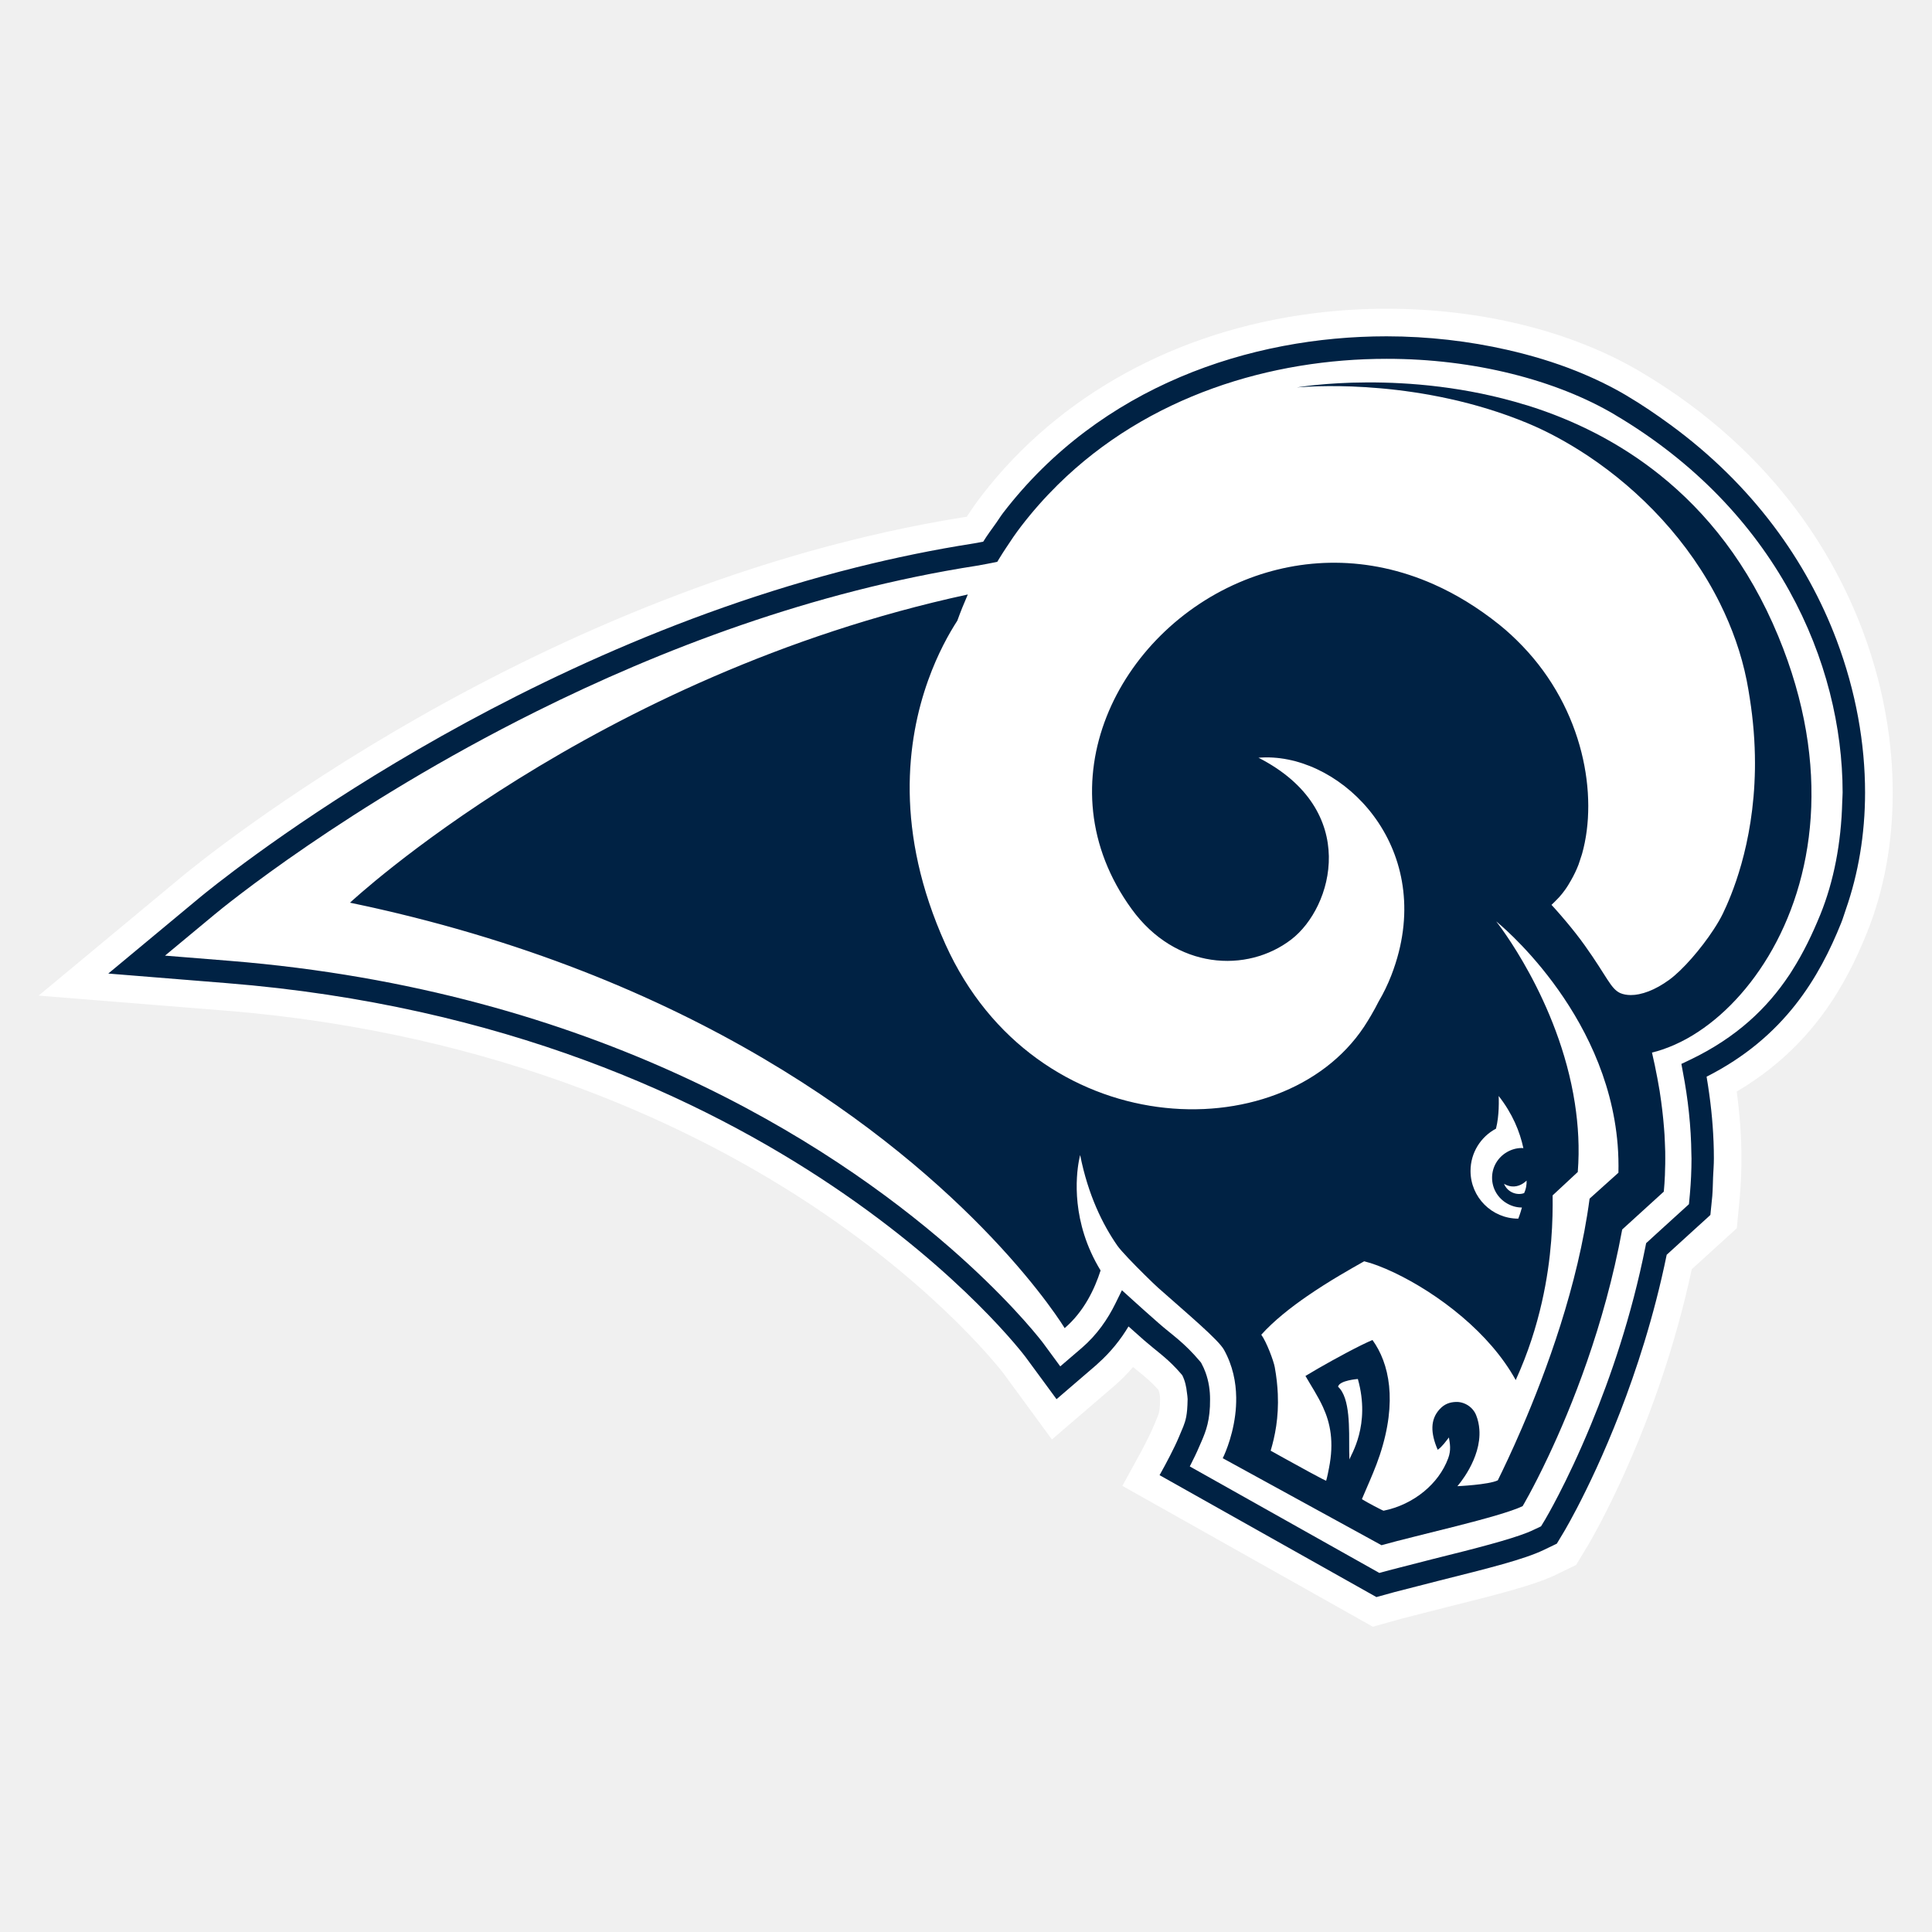
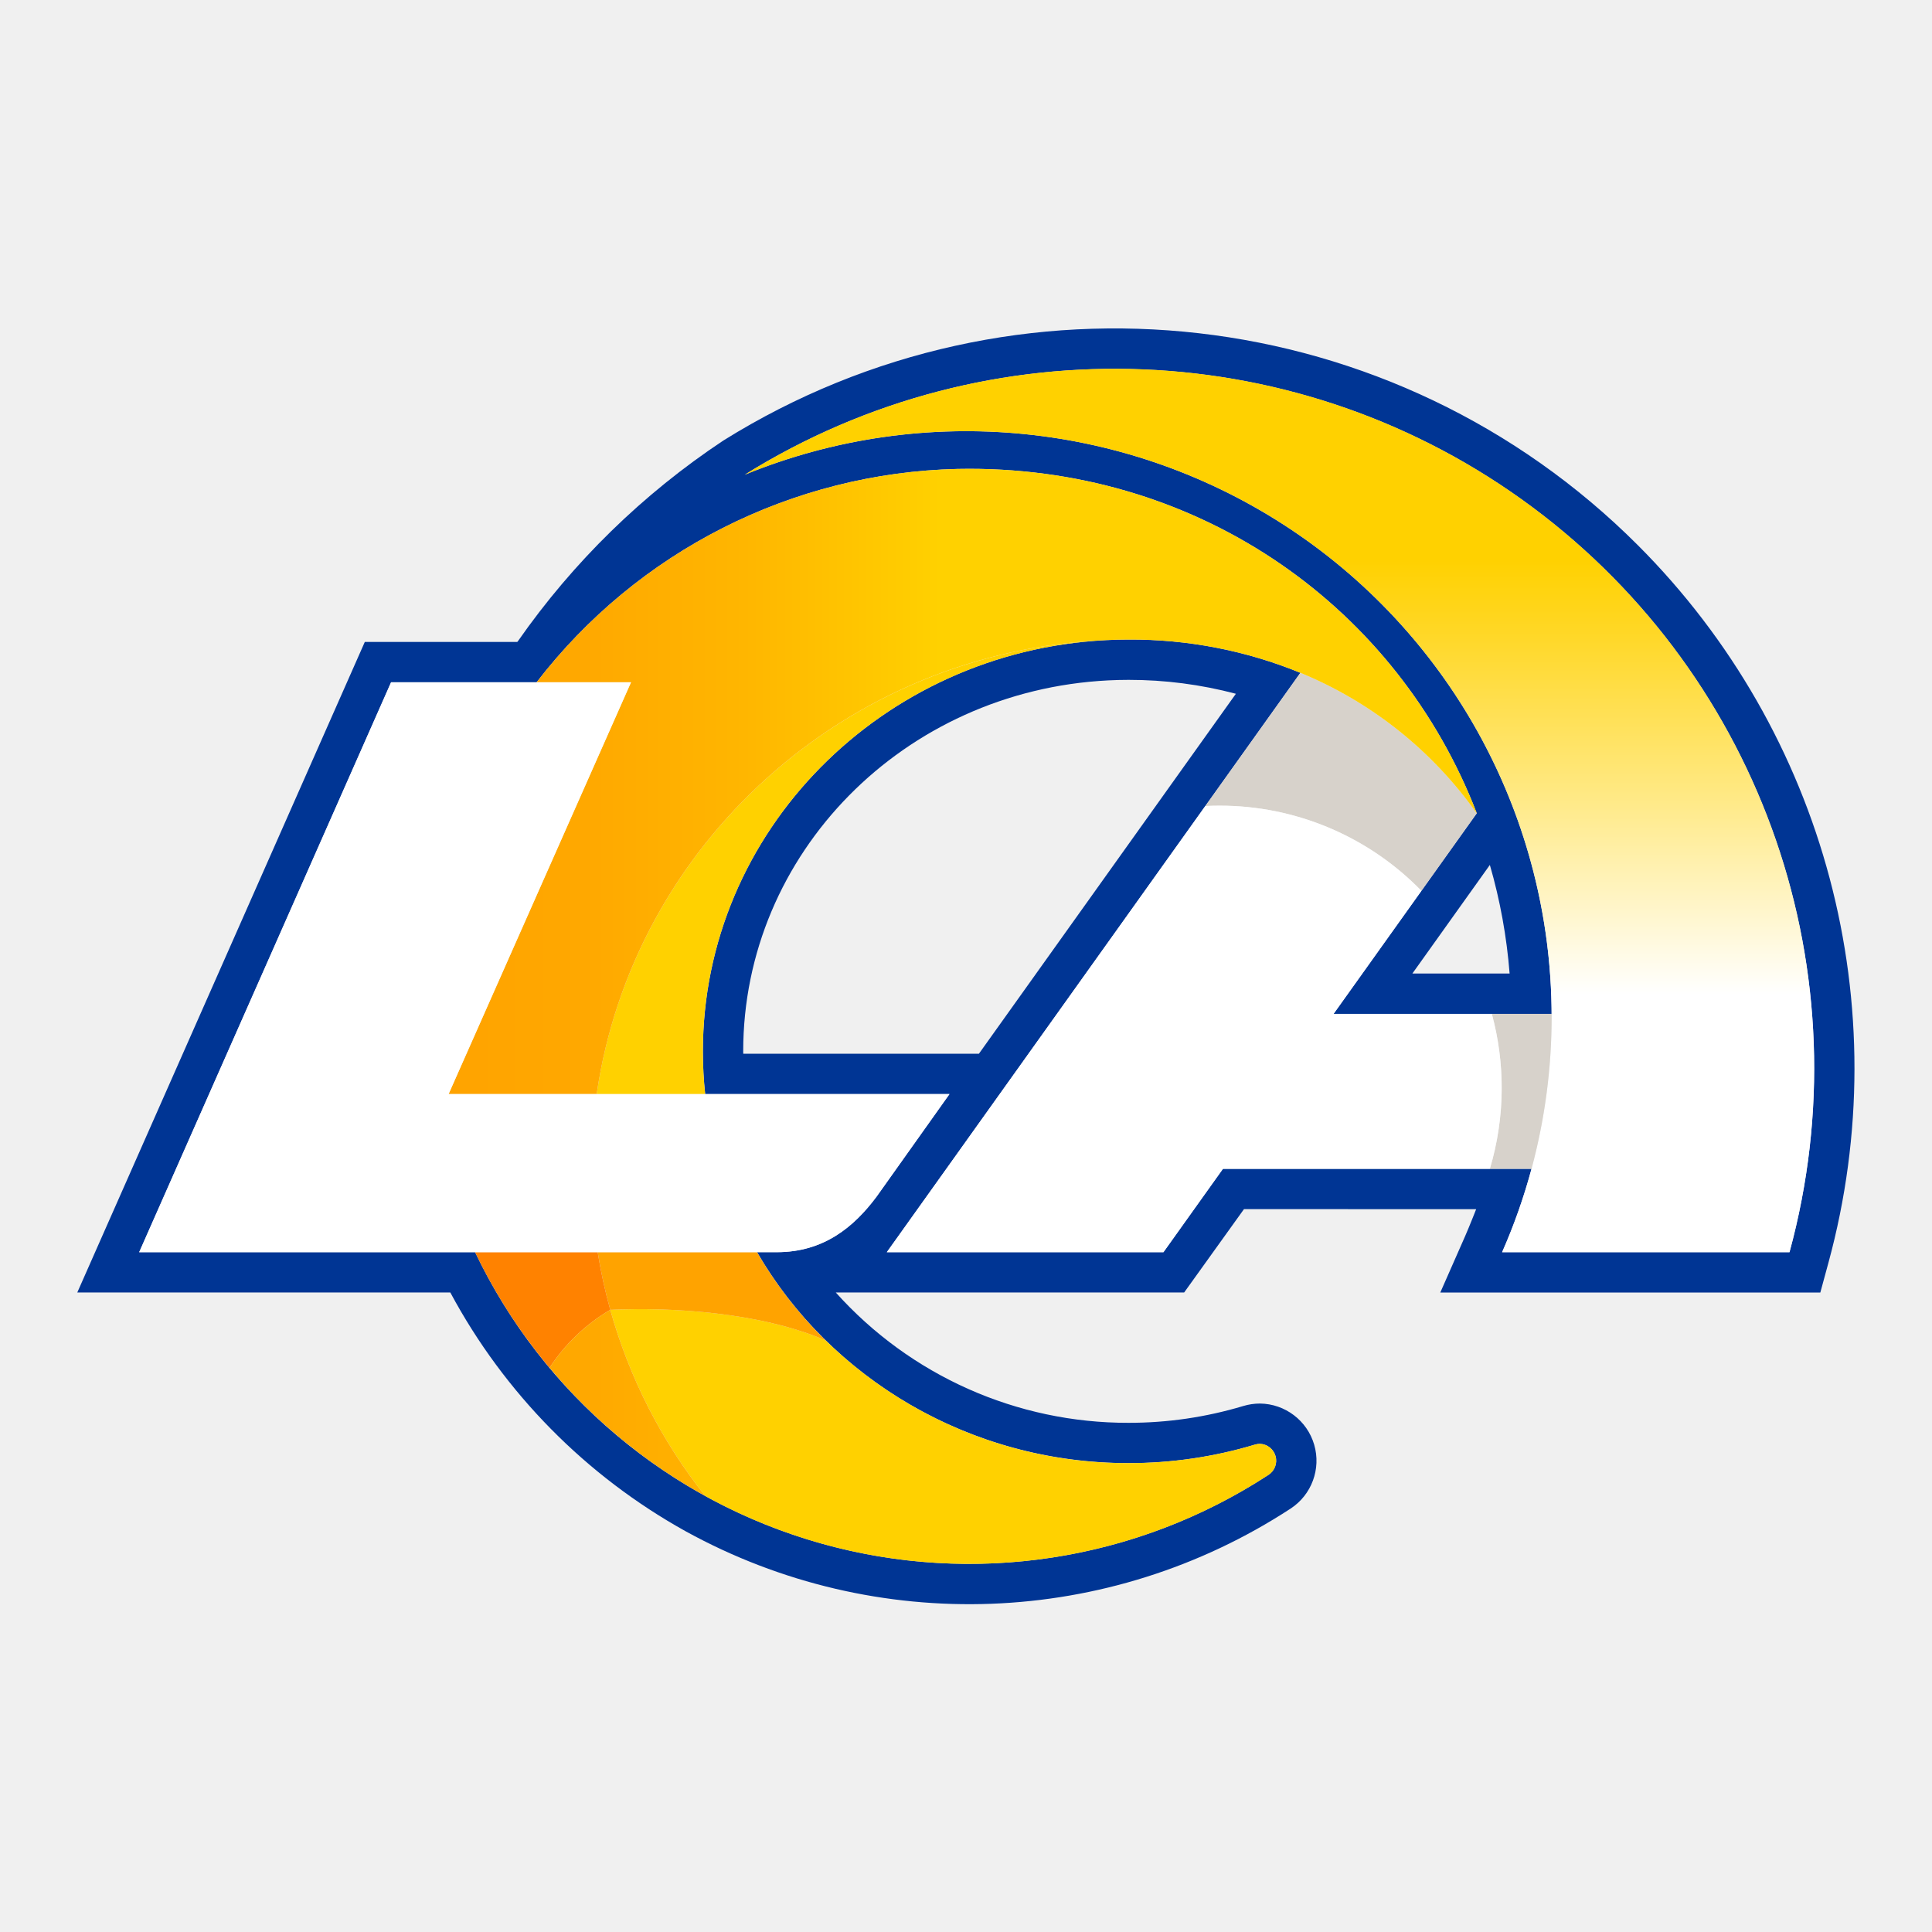
<svg xmlns="http://www.w3.org/2000/svg" width="500" height="500" viewBox="0 0 500 500">
-   <g fill="none">
-     <path d="M0 0h500v500h-500z" />
-     <path d="M477.719 235.312c-.413 1.175-.761 2.399-1.222 3.539-5.595 13.914-14.587 29.556-34.834 39.795.252 1.467.479 2.96.687 4.467.753 5.385 1.201 10.993 1.201 16.713 0 1.606-.139 3.256-.209 4.88-.07 1.624-.065 3.226-.209 4.88l-.487 4.841-.822.762s-1.475 1.341-3.367 3.056c-1.623 1.476-3.524 3.209-5.177 4.719-.713.644-1.388 1.263-1.94 1.768-1.64 8.028-3.637 15.603-5.786 22.625-8.048 26.317-18.272 44.684-20.351 48.289l-.344.596-1.949 3.252-.783.379-2.636 1.267c-5.125 2.442-14.039 4.667-27.203 7.967l-5.677 1.458-5.677 1.454-4.716 1.302-56.116-31.55 1.379-2.508c0-.009 2.38-4.367 3.624-7.357.887-2.177 1.518-3.326 1.888-5.22.204-1.088.331-2.447.361-4.371l.009-.226v-.004c-.004-.544-.113-1.08-.174-1.624-.165-1.567-.487-3.117-1.222-4.562-.535-.631-1.035-1.189-1.518-1.707-2.88-3.069-5.099-4.506-8.34-7.318-1.479-1.302-2.823-2.499-4.046-3.596l-.004.004c-1.971 3.296-4.537 6.569-7.831 9.508l-.487.457-10.306 8.859-3.402-4.636-4.638-6.304c-.357-.475-64.017-85.263-206.554-96.721l-15.405-1.245-15.401-1.245h-.004l23.775-19.76c3.48-2.852 74.958-61.637 169.949-85.394 9.828-2.455 19.903-4.541 30.183-6.147.526-.083 1.392-.239 2.515-.457 1.053-1.689 2.236-3.287 3.393-4.906.609-.853 1.149-1.759 1.792-2.59 25.18-32.76 63.829-45.659 99.22-45.659 10.837.009 21.348 1.258 31.162 3.487 6.339 1.441 12.39 3.274 17.998 5.525 4.577 1.842 8.879 3.927 12.825 6.252h.009l-.009.004c4.05 2.39 7.809 4.959 11.429 7.601 21.422 15.664 35.382 35.429 43.043 55.755 4.994 13.261 7.37 26.743 7.365 39.447 0 10.827-1.766 21.049-4.959 30.2zm5.603-68.55c-6.987-20.492-22.953-49.403-58.857-70.596-17.95-10.601-41.425-16.26-65.565-16.265-6.295 0-12.642.383-18.933 1.184-35.347 4.441-65.948 21.188-85.977 47.257-1.331 1.737-2.589 3.548-3.798 5.385-111.31 17.558-199.045 89.791-202.934 92.986l-37.257 30.949 48.264 3.879c71.978 5.808 122.834 30.988 152.817 51.045 32.841 21.972 48.594 42.821 48.625 42.856l6.134 8.363 6.391 8.729 16.153-13.87c1.736-1.489 3.354-3.13 4.859-4.885l1.327 1.101c1.971 1.589 3.398 2.773 5.234 4.811.265.714.413 1.485.422 2.399-.061 3.548-.244 3.539-1.209 5.925l-.483 1.123c-.535 1.306-1.375 2.986-2.062 4.336l-.874 1.685-.265.492h.009l-4.872 8.89 64.821 36.452 1.162-.327c.052-.004 5.103-1.411 6.234-1.741 1.022-.244 11.333-2.899 11.381-2.912 13.93-3.478 22.805-5.729 28.504-8.42l5.334-2.599 3.067-5.081c.835-1.411 18.102-30.579 26.851-71.436 3.137-2.847 10.841-9.865 10.841-9.865l.822-.753.365-3.87.361-3.74c.318-3.461.47-6.948.47-10.422 0-5.629-.426-11.45-1.227-17.34 19.638-11.558 28.408-27.958 33.651-40.958 4.507-11.11 6.726-23.513 6.726-36.347 0-12.664-2.167-25.751-6.508-38.419z" fill="#fff" />
-     <path d="M457.642 247.488c-5.825 9.695-13.321 17.005-21.026 21.284-2.145 1.189-4.29 2.138-6.434 2.86-.887.309-1.771.553-2.654.766v.004c.518 2.159.97 4.393 1.401 6.661.213 1.11.413 2.233.596 3.365 0 .126.022.226.048.353.461 2.965.827 6.021 1.07 9.125.039.583.104 1.167.131 1.759.044.653.061 1.341.091 2.007.039.788.07 1.572.087 2.36l.013 1.794v.052c0 .91-.009 1.833-.052 2.738-.009.47-.017.953-.035 1.432v.035c-.061 1.437-.152 2.873-.291 4.31l-10.763 9.795-.004.004c-4.616 25.089-13.186 46.182-19.172 58.842-1.979 4.192-3.694 7.501-4.868 9.669-1.088 2.016-1.731 3.087-1.731 3.087-5.917 2.834-27.36 7.518-36.517 10.104l-41.085-22.512c.013-.022 2.414-4.737 3.224-11.197.183-1.437.278-2.96.257-4.541-.052-3.944-.883-8.224-3.163-12.329-1.431-2.586-9.514-9.369-16.318-15.411-.239-.226-.474-.422-.709-.618-.548-.488-1.949-1.82-3.563-3.422-2.693-2.66-5.991-6.056-6.995-7.479-3.785-5.446-7.578-13.078-9.636-23.461 0 0-.144.509-.318 1.437-.753 4.018-2.045 15.912 5.603 28.437-1.54 4.784-4.263 10.596-9.297 14.919-.022-.044-5.838-9.7-18.955-23.522-25.098-26.439-76.916-68.075-165.991-86.582.078-.074 62.872-58.776 159.878-79.76-.97 2.225-1.888 4.488-2.71 6.774-2.11 3.252-5.077 8.498-7.57 15.477-5.486 15.346-8.692 39.064 4.494 68.284 23.262 51.541 86.939 53.57 108.347 21.323.653-.993 1.257-1.981 1.836-2.973.7-1.197 1.357-2.394 1.953-3.587 1.231-2.077 2.319-4.327 3.254-6.713.792-2.05 1.436-4.066 1.94-6.051 7.552-29.778-16.375-51.976-36.317-50.287 26.472 13.522 19.259 38.776 8.492 47.031-11.481 8.803-29.97 7.797-41.325-7.889-23.466-32.342-3.593-71.906 29.252-85.098 14.639-5.868 31.845-6.504 48.942 1.08 5.699 2.529 11.381 5.973 16.958 10.44 2.162 1.728 4.111 3.57 5.943 5.468 15.94 16.552 19.694 38.82 15.496 53.783-.117.427-.27.832-.405 1.241-.135.414-.252.836-.405 1.236l-.091.287c-.566 1.498-1.244 2.86-1.979 4.158-.492.858-.992 1.707-1.557 2.473-.483.662-.97 1.306-1.501 1.872l-.287.296-.135.152-.117.113-.104.109h-.004c-.439.457-.866.888-1.344 1.323 0 0 1.771 1.902 4.015 4.589 1.466 1.759 3.128 3.84 4.642 5.973 5.769 8.097 6.626 11.11 9.136 12.277.396.165.827.3 1.283.379h.013c.448.087.927.131 1.44.131.666 0 1.383-.07 2.145-.226l.035-.013c1.527-.313 3.232-.945 5.042-1.959.887-.496 1.797-1.075 2.728-1.754 3.476-2.529 8.218-8.01 11.459-12.965.966-1.476 1.818-2.912 2.436-4.205 2.006-4.179 7.974-17.514 8.283-37.344l.009-1.606v-.013c0-5.168-.409-10.771-1.344-16.735-.235-1.493-.474-2.991-.783-4.532-1.41-7.079-3.828-13.757-6.922-20.013-7.97-16.086-20.682-29.203-34.142-38.163-5.238-3.478-10.572-6.373-15.779-8.524-27.116-11.21-54.193-9.634-58.861-9.264l-.539.048-.165.009c.257-.044 28.46-4.915 59.17 4.532l.914.266.139.048c11.363 3.609 23.005 9.251 33.685 17.797 12.099 9.682 22.949 23.095 30.662 41.75 14.074 34.005 9.162 63.287-2.575 82.834zm-39.741-140.169l-.004-.013c-15.109-8.938-36.43-14.467-59.04-14.449-29.809 0-61.685 9.491-85.125 32.621-3.345 3.304-6.526 6.887-9.497 10.762-1.362 1.776-2.636 3.64-3.863 5.533-.548.845-1.105 1.676-1.623 2.538l-.661 1.084-.626.131-.631.126-1.444.279c-1.044.205-1.953.37-2.545.466-42.708 6.639-82.001 21.754-114.125 37.758-48.899 24.358-81.135 50.779-83.189 52.507l-12.829 10.653 16.593 1.337c94.909 7.649 155.536 47.27 186.32 74.035l.144.122c1.731 1.506 3.332 2.952 4.877 4.367 12.803 11.767 19.155 20.161 19.433 20.548l4.329 5.895 5.56-4.767c3.972-3.422 6.726-7.471 8.701-11.48l.848-1.724.848-1.733 2.867 2.595c1.914 1.754 4.098 3.679 6.721 5.99 3.354 2.956 6.417 4.828 10.68 9.891l.191.235.139.248c.409.762.757 1.537 1.04 2.316.848 2.329 1.17 4.697 1.17 6.896v.004c.057 5.407-1.079 8.32-2.214 10.94l-.487 1.11c-.74 1.785-1.749 3.801-2.545 5.372l49.064 27.566 2.454-.675 11.437-2.934c11.459-2.834 19.786-5.011 24.371-6.826.653-.257 1.231-.509 1.731-.758l1.849-.871 1.062-1.754c.17-.283 1.51-2.569 3.506-6.443 2.197-4.249 5.19-10.457 8.392-18.224 4.999-12.094 10.463-27.915 14.056-45.929l.183-.932.705-.64 2.153-1.972c2.741-2.508 6.552-5.969 8.222-7.479l.244-2.599c.274-3.1.418-6.173.418-9.216l-.03-1.128c-.078-7.296-.892-14.454-2.18-21.149l-.409-2.212 2.027-.958c12.394-5.89 20.277-13.639 25.828-21.963l.178-.253.561-.892c3.05-4.78 5.381-9.721 7.374-14.602 3.472-8.555 5.403-18.541 5.66-29.173.017-.805.1-1.576.1-2.386v-.004c-.013-33.544-17.106-73.06-58.97-97.788z" fill="#fff" />
-     <path d="M411.388 310.205c-2.98 22.534-11.268 44.867-17.55 59.425-2.571 5.969-4.82 10.666-6.208 13.478-2.332 1.145-10.454 1.519-10.454 1.519l.004-.004h-.009s6.265-7.009 5.686-14.68c-.091-1.245-.348-2.499-.853-3.748-.557-1.367-1.762-2.555-3.302-3.078-.587-.2-1.209-.322-1.888-.296-1.658.052-3.024.557-4.259 1.911-2.397 2.625-2.371 6.091-.479 10.474.587-.405 1.131-.975 1.623-1.559.483-.583.914-1.175 1.279-1.633.265 1.637.6 3.261-.178 5.368-1.257 3.404-3.485 6.321-6.269 8.616-2.984 2.46-6.617 4.197-10.432 4.967h-.004c.039.161-4.572-2.294-5.447-2.869l-.178-.126-.004-.004c.3-.736.657-1.554 1.04-2.434 1.144-2.647 2.549-5.834 3.585-8.968 4.633-13.996 2.414-23.822-1.897-29.773-3.328 1.397-9.606 4.806-14.087 7.384-1.253.723-2.388 1.393-3.254 1.924 1.523 2.647 3.215 5.181 4.529 8.041 1.897 4.127 2.915 9.003 1.557 15.807-.209 1.054-.392 2.085-.722 3.239.078.152-1.919-.901-4.446-2.273-4.211-2.281-9.906-5.464-9.923-5.477 1.114-3.731 2.11-8.533 1.849-14.671-.096-2.142-.335-4.441-.787-6.922-.139-.81-.679-2.46-1.344-4.131-.674-1.676-1.475-3.37-2.145-4.288v-.004c3.285-3.64 7.583-7.022 11.881-9.987 5.686-3.927 11.376-7.105 14.744-9.012 2.032.488 4.768 1.502 7.857 2.978 5.294 2.521 11.663 6.421 17.589 11.476 5.347 4.558 10.319 10.03 13.778 16.286 3.228-7.079 5.338-13.866 6.765-20.139 2.649-11.654 2.854-21.48 2.784-27.658l2.223-2.064 4.285-3.988c.487-6.147.122-12.116-.757-17.81-4.142-26.761-20.356-47.048-20.356-47.048l.013.009-.009-.009s28.643 22.843 31.436 57.875c.183 2.338.252 4.728.196 7.17l-7.461 6.704zm-62.211 65.28c-.035-5.62.309-13.705-2.889-16.604.348-1.659 5.12-1.998 5.12-1.998h.004c3.38 11.998-1.879 19.7-2.184 20.84-.03-.683-.048-1.432-.052-2.238zm45.732-69.786l.165-.161s.122 1.215-.383 2.63c-.07.2-.148.396-.239.596-1.557.631-4.189.052-5.216-2.399.713.422 1.388.623 2.01.679.927.087 1.727-.148 2.358-.453.626-.309 1.079-.688 1.305-.892zm-7.748-13.6c.444-1.75.622-3.609.692-5.15.083-1.898 0-3.309 0-3.309v.009-.013c1.792 2.29 3.163 4.597 4.198 6.861 1.04 2.273 1.74 4.506 2.197 6.639h-.004v.004l-.378-.03-.026-.004c-1.423 0-2.728.409-3.872 1.075-2.28 1.337-3.82 3.779-3.82 6.617 0 2.843 1.54 5.289 3.82 6.626 1.144.666 2.449 1.08 3.872 1.08l.03-.004h.004c-.496 1.82-.944 2.882-.944 2.882h-.004v.004c-6.817 0-12.351-5.529-12.351-12.351 0-4.75 2.68-8.864 6.587-10.936zm42.395-169.194c12.099 9.682 22.949 23.095 30.662 41.75 14.074 34.005 9.162 63.287-2.575 82.834-5.825 9.695-13.321 17.005-21.026 21.284-2.145 1.189-4.29 2.138-6.434 2.86-.887.309-1.771.553-2.654.766v.004c.518 2.159.97 4.393 1.401 6.661.213 1.11.413 2.233.596 3.365 0 .126.022.226.048.353.461 2.965.827 6.021 1.07 9.125.039.583.104 1.167.131 1.759.044.653.061 1.341.091 2.007.039.788.07 1.572.087 2.36l.013 1.794v.052c0 .91-.009 1.833-.052 2.738-.009.47-.017.953-.035 1.432v.035c-.061 1.437-.152 2.873-.291 4.31l-10.763 9.795-.004.004c-4.616 25.089-13.186 46.182-19.172 58.842-1.979 4.192-3.694 7.501-4.868 9.669-1.088 2.016-1.731 3.087-1.731 3.087-5.917 2.834-27.36 7.518-36.517 10.104l-41.085-22.512c.013-.022 2.414-4.737 3.224-11.197.183-1.437.278-2.96.257-4.541-.052-3.944-.883-8.224-3.163-12.329-1.431-2.586-9.514-9.369-16.318-15.411l-.022-.205s-.252-.131-.687-.414c-.548-.488-1.949-1.82-3.563-3.422-2.693-2.66-5.991-6.056-6.995-7.479-3.785-5.446-7.578-13.078-9.636-23.461 0 0-.144.509-.318 1.437-.753 4.018-2.045 15.912 5.603 28.437-1.54 4.784-4.263 10.596-9.297 14.919-.022-.044-5.838-9.7-18.955-23.522-25.098-26.439-76.916-68.075-165.991-86.582.078-.074 62.872-58.776 159.878-79.76-.97 2.225-1.888 4.488-2.71 6.774-2.11 3.252-5.077 8.498-7.57 15.477-5.486 15.346-8.692 39.064 4.494 68.284 23.262 51.541 86.939 53.57 108.347 21.323.653-.993 1.257-1.981 1.836-2.973.7-1.197 1.357-2.394 1.953-3.587 1.231-2.077 2.319-4.327 3.254-6.713.792-2.05 1.436-4.066 1.94-6.051 7.552-29.778-16.375-51.976-36.317-50.287 26.472 13.522 19.259 38.776 8.492 47.031-11.481 8.803-29.97 7.797-41.325-7.889-23.466-32.342-3.593-71.906 29.252-85.098 14.639-5.868 31.845-6.504 48.942 1.08 5.699 2.529 11.381 5.973 16.958 10.44 2.162 1.728 4.111 3.57 5.943 5.468 15.94 16.552 19.694 38.82 15.496 53.783-.117.427-.27.832-.405 1.241-.135.414-.252.836-.405 1.236l-.091.287c-.566 1.498-1.244 2.86-1.979 4.158-.492.858-.992 1.707-1.557 2.473-.483.662-.97 1.306-1.501 1.872l-.287.296-.135.152-.117.113-.104.109h-.004c-.439.457-.866.888-1.344 1.323 0 0 1.771 1.902 4.015 4.589 1.466 1.759 3.128 3.84 4.642 5.973 5.769 8.097 6.626 11.11 9.136 12.277.396.165.827.3 1.283.379h.013c.448.087.927.131 1.44.131.666 0 1.383-.07 2.145-.226l.035-.013c1.527-.313 3.232-.945 5.042-1.959.887-.496 1.797-1.075 2.728-1.754 3.476-2.529 8.218-8.01 11.459-12.965.966-1.476 1.818-2.912 2.436-4.205 2.006-4.179 7.974-17.514 8.283-37.344l.009-1.606v-.013c0-5.168-.409-10.771-1.344-16.735-.235-1.493-.474-2.991-.783-4.532-1.41-7.079-3.828-13.757-6.922-20.013-7.97-16.086-20.682-29.203-34.142-38.163-5.238-3.478-10.572-6.373-15.779-8.524-27.116-11.21-54.193-9.634-58.861-9.264l-.539.048-.165.009c.257-.044 28.46-4.915 59.17 4.532l.914.266.139.048c11.363 3.609 23.005 9.251 33.685 17.797zm-129.821 210.382c.435.283.683.414.683.414l.026.205c-.239-.226-.474-.422-.709-.618z" id="Combined-Shape" fill="#024" />
-     <path d="M476.87 205.112c0 .81-.083 1.58-.1 2.386-.257 10.631-2.188 20.618-5.66 29.173-1.992 4.88-4.324 9.821-7.374 14.602l-.561.892-.178.253c-5.551 8.324-13.434 16.073-25.828 21.963l-2.027.958.409 2.212c1.288 6.696 2.101 13.853 2.18 21.149l.03 1.128c0 3.043-.144 6.117-.418 9.216l-.244 2.599c-1.671 1.511-5.482 4.972-8.222 7.479l-2.153 1.972-.705.64-.183.932c-3.593 18.015-9.058 33.835-14.056 45.929-3.202 7.767-6.195 13.975-8.392 18.224-1.997 3.875-3.337 6.16-3.506 6.443l-1.062 1.754-1.849.871c-.5.248-1.079.501-1.731.758-4.585 1.815-12.912 3.992-24.371 6.826l-11.437 2.934-2.454.675-49.064-27.566c.796-1.572 1.805-3.587 2.545-5.372l.487-1.11c1.135-2.621 2.271-5.533 2.214-10.94v-.004c0-2.199-.322-4.567-1.17-6.896-.283-.779-.631-1.554-1.04-2.316l-.139-.248-.191-.235c-4.263-5.063-7.326-6.935-10.68-9.891-2.623-2.312-4.807-4.236-6.721-5.99l-2.867-2.595-.848 1.733-.848 1.724c-1.975 4.01-4.729 8.058-8.701 11.48l-5.56 4.767-4.329-5.895c-.278-.387-6.63-8.781-19.433-20.548-1.544-1.415-3.145-2.86-4.877-4.367l-.144-.122c-30.784-26.765-91.411-66.386-186.32-74.035l-16.593-1.337 12.829-10.653c2.053-1.728 34.29-28.15 83.189-52.507 32.124-16.003 71.417-31.119 114.125-37.758.592-.096 1.501-.261 2.545-.466l1.444-.279.631-.126.626-.131.661-1.084c.518-.862 1.075-1.694 1.623-2.538 1.227-1.894 2.501-3.757 3.863-5.533 2.971-3.875 6.152-7.458 9.497-10.762 23.44-23.13 55.316-32.621 85.125-32.621 22.609-.017 43.931 5.512 59.04 14.449l.004.013c41.864 24.728 58.957 64.244 58.97 97.788v.004zm-44.601-95.202c-3.62-2.643-7.378-5.211-11.429-7.601l.009-.004h-.009c-3.946-2.325-8.248-4.41-12.825-6.252-5.608-2.251-11.659-4.084-17.998-5.525-9.815-2.229-20.325-3.478-31.162-3.487-35.391 0-74.04 12.899-99.22 45.659-.644.832-1.183 1.737-1.792 2.59-1.157 1.619-2.341 3.217-3.393 4.906-1.122.218-1.988.374-2.515.457-10.28 1.606-20.356 3.692-30.183 6.147-94.992 23.757-166.469 82.542-169.949 85.394l-23.775 19.76h.004l15.401 1.245 15.405 1.245c142.537 11.458 206.197 96.247 206.554 96.721l4.638 6.304 3.402 4.636 10.306-8.859.487-.457c3.293-2.939 5.86-6.212 7.831-9.508l.004-.004c1.222 1.097 2.567 2.294 4.046 3.596 3.241 2.812 5.46 4.249 8.34 7.318.483.518.983 1.075 1.518 1.707.735 1.445 1.057 2.995 1.222 4.562.061.544.17 1.08.174 1.624v.004l-.009.226c-.03 1.924-.157 3.283-.361 4.371-.37 1.894-1.001 3.043-1.888 5.22-1.244 2.991-3.624 7.349-3.624 7.357l-1.379 2.508 56.116 31.55 4.716-1.302 5.677-1.454 5.677-1.458c13.164-3.3 22.078-5.525 27.203-7.967l2.636-1.267.779-.379 1.953-3.252.344-.596c2.08-3.605 12.303-21.972 20.351-48.289 2.149-7.022 4.146-14.597 5.786-22.625.553-.505 1.227-1.123 1.94-1.768 1.653-1.511 3.554-3.243 5.177-4.719 1.892-1.715 3.367-3.056 3.367-3.056l.822-.762.487-4.841c.144-1.654.139-3.256.209-4.88.07-1.624.209-3.274.209-4.88 0-5.72-.448-11.328-1.201-16.713-.209-1.506-.435-3-.687-4.467 20.247-10.239 29.239-25.881 34.834-39.795.461-1.141.809-2.364 1.222-3.539 3.193-9.151 4.959-19.373 4.959-30.2.004-12.703-2.371-26.186-7.365-39.447-7.661-20.326-21.622-40.091-43.043-55.755z" fill="#024" />
-     <path d="M391.245 307.044c.927.087 1.727-.148 2.358-.453.626-.309 1.079-.688 1.305-.892l.165-.161s.122 1.215-.383 2.63c-.07.2-.148.396-.239.596-1.557.631-4.189.052-5.216-2.399.713.422 1.388.623 2.01.679zm-39.833 49.839c3.38 11.998-1.879 19.7-2.184 20.84-.03-.683-.048-1.432-.052-2.238-.035-5.62.309-13.705-2.889-16.604.348-1.659 5.12-1.998 5.12-1.998h.004zm35.804-118.428s28.643 22.843 31.436 57.875c.183 2.338.252 4.728.196 7.17l-7.461 6.704c-2.98 22.534-11.268 44.867-17.55 59.425-2.571 5.969-4.82 10.666-6.208 13.478-2.332 1.145-10.454 1.519-10.454 1.519l.004-.004h-.009s6.265-7.009 5.686-14.68c-.091-1.245-.348-2.499-.853-3.748-.557-1.367-1.762-2.555-3.302-3.078-.587-.2-1.209-.322-1.888-.296-1.658.052-3.024.557-4.259 1.911-2.397 2.625-2.371 6.091-.479 10.474.587-.405 1.131-.975 1.623-1.559.483-.583.914-1.175 1.279-1.633.265 1.637.6 3.261-.178 5.368-1.257 3.404-3.485 6.321-6.269 8.616-2.984 2.46-6.617 4.197-10.432 4.967h-.004c.039.161-4.572-2.294-5.447-2.869l-.178-.126-.004-.004c.3-.736.657-1.554 1.04-2.434 1.144-2.647 2.549-5.834 3.585-8.968 4.633-13.996 2.414-23.822-1.897-29.773-3.328 1.397-9.606 4.806-14.087 7.384-1.253.723-2.388 1.393-3.254 1.924 1.523 2.647 3.215 5.181 4.529 8.041 1.897 4.127 2.915 9.003 1.557 15.807-.209 1.054-.392 2.085-.722 3.239.078.152-1.919-.901-4.446-2.273-4.211-2.281-9.906-5.464-9.923-5.477 1.114-3.731 2.11-8.533 1.849-14.671-.096-2.142-.335-4.441-.787-6.922-.139-.81-.679-2.46-1.344-4.131-.674-1.676-1.475-3.37-2.145-4.288v-.004c3.285-3.64 7.583-7.022 11.881-9.987 5.686-3.927 11.376-7.105 14.744-9.012 2.032.488 4.768 1.502 7.857 2.978 5.294 2.521 11.663 6.421 17.589 11.476 5.347 4.558 10.319 10.03 13.778 16.286 3.228-7.079 5.338-13.866 6.765-20.139 2.649-11.654 2.854-21.48 2.784-27.658l2.223-2.064 4.285-3.988c.487-6.147.122-12.116-.757-17.81-4.142-26.761-20.356-47.048-20.356-47.048l.013.009-.009-.009zm5.708 76.93c-6.817 0-12.351-5.529-12.351-12.351 0-4.75 2.68-8.864 6.587-10.936.444-1.75.622-3.609.692-5.15.083-1.898 0-3.309 0-3.309v.009-.013c1.792 2.29 3.163 4.597 4.198 6.861 1.04 2.273 1.74 4.506 2.197 6.639h-.004v.004l-.378-.03-.026-.004c-1.423 0-2.728.409-3.872 1.075-2.28 1.337-3.82 3.779-3.82 6.617 0 2.843 1.54 5.289 3.82 6.626 1.144.666 2.449 1.08 3.872 1.08l.03-.004h.004c-.496 1.82-.944 2.882-.944 2.882h-.004v.004z" fill="#fff" />
+   <defs>
+     <linearGradient id="primaryroyalbluekeyline-a" x1="49.997%" x2="49.997%" y1="-.001%" y2="100%">
+       <stop offset="21.7%" stop-color="#FFD100" />
+       <stop offset="29.6%" stop-color="#FFD724" />
+       <stop offset="47.4%" stop-color="#FFE87F" />
+       <stop offset="70.7%" stop-color="#FFF" />
+     </linearGradient>
+     <linearGradient id="primaryroyalbluekeyline-b" x1="0%" x2="100%" y1="50%" y2="50%">
+       <stop offset="0%" stop-color="#FFA300" />
+       <stop offset="13.4%" stop-color="#FFA800" />
+       <stop offset="28.9%" stop-color="#FFB600" />
+       <stop offset="45.3%" stop-color="#FFCD00" />
+       <stop offset="47.8%" stop-color="#FFD100" />
+     </linearGradient>
+   </defs>
+   <g fill="none" fill-rule="evenodd">
+     <polygon points="0 0 500 0 500 500 0 500" />
+     <g transform="translate(20 84.996)">
+       <path fill="#003594" fill-rule="nonzero" d="M403.853,56.08 C340.883,-6.911 242.782,-18.134 167.213,29.007 L167.213,29.007 C146.38,42.828 128.337,60.451 114.029,80.953 C113.979,81.013 113.927,81.072 113.875,81.132 L74.414,81.132 L1.04591891e-13,249.501 L96.542,249.501 C110.503,275.526 131.657,296.984 157.48,311.316 C206.737,338.424 266.93,336.158 314.011,305.425 C319.459,301.858 321.936,295.15 320.114,288.898 C318.291,282.646 312.597,278.32 306.086,278.239 C304.613,278.241 303.149,278.458 301.739,278.885 C292.116,281.775 282.122,283.238 272.075,283.228 C243.165,283.297 215.6,271.027 196.303,249.501 L286.456,249.501 L301.939,227.928 L362.033,227.934 C362.033,227.934 360.203,232.584 359.199,234.86 L352.747,249.507 L451.1,249.507 L453.194,241.811 C471.259,175.532 452.43,104.654 403.853,56.08 Z M443.122,239.069 L368.748,239.069 C371.83,232.08 374.376,224.867 376.363,217.491 L296.501,217.491 L281.1,239.069 L209.509,239.069 L316.544,89.126 L316.531,89.121 C302.424,83.356 287.318,80.432 272.078,80.517 C270.133,80.517 268.201,80.566 266.282,80.665 C208.216,83.591 161.909,130.207 161.909,187.087 C161.908,190.782 162.105,194.475 162.497,198.149 L225.726,198.149 L206.898,224.641 C200.957,232.63 193.081,239.062 181.076,239.062 L175.922,239.062 C194.799,271.614 230.829,293.655 272.082,293.655 C283.149,293.666 294.158,292.054 304.756,288.87 C305.188,288.737 305.636,288.668 306.088,288.665 C307.985,288.743 309.614,290.038 310.119,291.867 C310.624,293.697 309.889,295.644 308.301,296.684 C274.087,319.02 231.897,325.501 192.556,314.463 C153.215,303.425 120.554,275.943 102.953,239.069 L16.022,239.069 L81.211,91.574 L118.878,91.574 C144.976,57.663 185.008,37.371 227.787,36.365 C228.811,36.344 229.846,36.333 230.87,36.333 C291.155,36.333 341.719,72.405 362.191,125.471 L325.125,177.401 L381.562,177.401 C381.332,127.051 356.102,80.106 314.239,52.131 C272.375,24.156 219.348,18.807 172.741,37.859 C235.937,-1.532 316.809,1.8 376.549,46.257 C436.29,90.714 462.706,167.223 443.122,239.069 Z M233.341,187.713 L172.356,187.713 C172.356,187.508 172.341,187.298 172.341,187.089 C172.341,135.925 213.833,93.755 266.811,91.087 C268.575,90.997 270.346,90.952 272.074,90.952 C281.448,90.942 290.784,92.151 299.846,94.55 L233.341,187.713 Z M365.575,138.849 C368.23,148.018 369.943,157.435 370.686,166.953 L345.522,166.953 L365.575,138.849 Z" />
+       <path fill="url(#primaryroyalbluekeyline-a)" fill-rule="nonzero" d="M172.741,37.859 C229.892,14.497 295.502,28.153 338.584,72.379 C381.666,116.605 393.599,182.55 368.748,239.069 L443.122,239.069 C462.725,167.219 436.314,90.696 376.566,46.234 C316.819,1.772 235.935,-1.552 172.741,37.859" />
+       <path fill="#D7D2CB" fill-rule="nonzero" d="M362.175,125.491 L347.859,145.553 C334.133,131.442 315.279,123.49 295.593,123.51 C294.364,123.51 293.145,123.541 291.936,123.603 L316.543,89.126 C334.894,96.675 350.721,109.287 362.175,125.491 Z M376.363,217.492 C379.824,204.626 381.572,191.359 381.562,178.035 C381.562,177.822 381.562,177.608 381.562,177.393 L366.086,177.393 C369.652,190.546 369.475,204.434 365.574,217.491 L376.363,217.492 Z" />
+       <path fill="#FFD100" fill-rule="nonzero" d="M308.296,296.693 C264.448,325.31 208.395,327.42 162.52,302.179 L162.52,302.179 C151.199,287.909 142.841,271.522 137.938,253.979 C153.78,253.242 176.723,254.611 193.681,261.9 C214.64,282.355 242.793,293.762 272.079,293.664 C283.146,293.675 294.154,292.063 304.753,288.879 C305.185,288.746 305.633,288.677 306.085,288.674 C307.981,288.753 309.609,290.048 310.114,291.877 C310.618,293.707 309.884,295.653 308.296,296.693 Z M162.491,198.158 C162.098,194.484 161.901,190.791 161.901,187.096 C161.901,130.211 208.213,83.595 266.28,80.674 C198.959,83.413 143.828,133.589 134.419,198.164 L162.491,198.158 Z" />
+       <path fill="#FFA300" fill-rule="nonzero" d="M175.914,239.069 L134.681,239.069 C135.482,244.097 136.568,249.076 137.933,253.981 L137.933,253.981 C153.776,253.244 176.718,254.613 193.677,261.902 C186.756,255.125 180.781,247.445 175.914,239.069 Z" />
+       <path fill="#FF8200" fill-rule="nonzero" d="M102.953,239.069 C108.094,249.816 114.569,259.872 122.224,269.001 C126.223,262.842 131.601,257.699 137.933,253.981 C136.568,249.076 135.482,244.097 134.681,239.069 L102.953,239.069 Z" />
+       <path fill="url(#primaryroyalbluekeyline-b)" fill-rule="nonzero" d="M316.531,89.121 C302.424,83.356 287.318,80.432 272.078,80.517 C270.133,80.517 268.201,80.566 266.282,80.665 C198.963,83.404 143.831,133.58 134.422,198.155 L96.091,198.155 L143.306,91.574 L118.878,91.574 C144.976,57.663 185.008,37.371 227.787,36.365 C228.811,36.344 229.846,36.333 230.87,36.333 C291.155,36.333 341.72,72.405 362.192,125.471 L362.176,125.494 C350.72,109.285 334.889,96.669 316.531,89.121 Z M137.933,253.978 L137.933,253.978 C131.601,257.696 126.223,262.839 122.224,268.998 C133.496,282.447 147.157,293.696 162.518,302.178 C151.197,287.908 142.839,271.521 137.935,253.978 L137.933,253.978 Z" />
+       <path fill="#FFF" fill-rule="nonzero" d="M368.635,196.547 C368.635,203.64 367.605,210.696 365.575,217.492 L296.501,217.492 L281.1,239.069 L209.509,239.069 L291.936,123.601 C293.148,123.541 294.367,123.51 295.593,123.508 C315.279,123.488 334.133,131.439 347.859,145.551 L325.125,177.397 L366.084,177.397 C367.777,183.64 368.635,190.079 368.635,196.547 L368.635,196.547 Z M81.211,91.574 L16.022,239.069 L181.069,239.069 C193.074,239.069 200.954,232.641 206.89,224.647 L225.719,198.156 L96.091,198.156 L143.306,91.574 L81.211,91.574 Z" />
+     </g>
  </g>
</svg>
